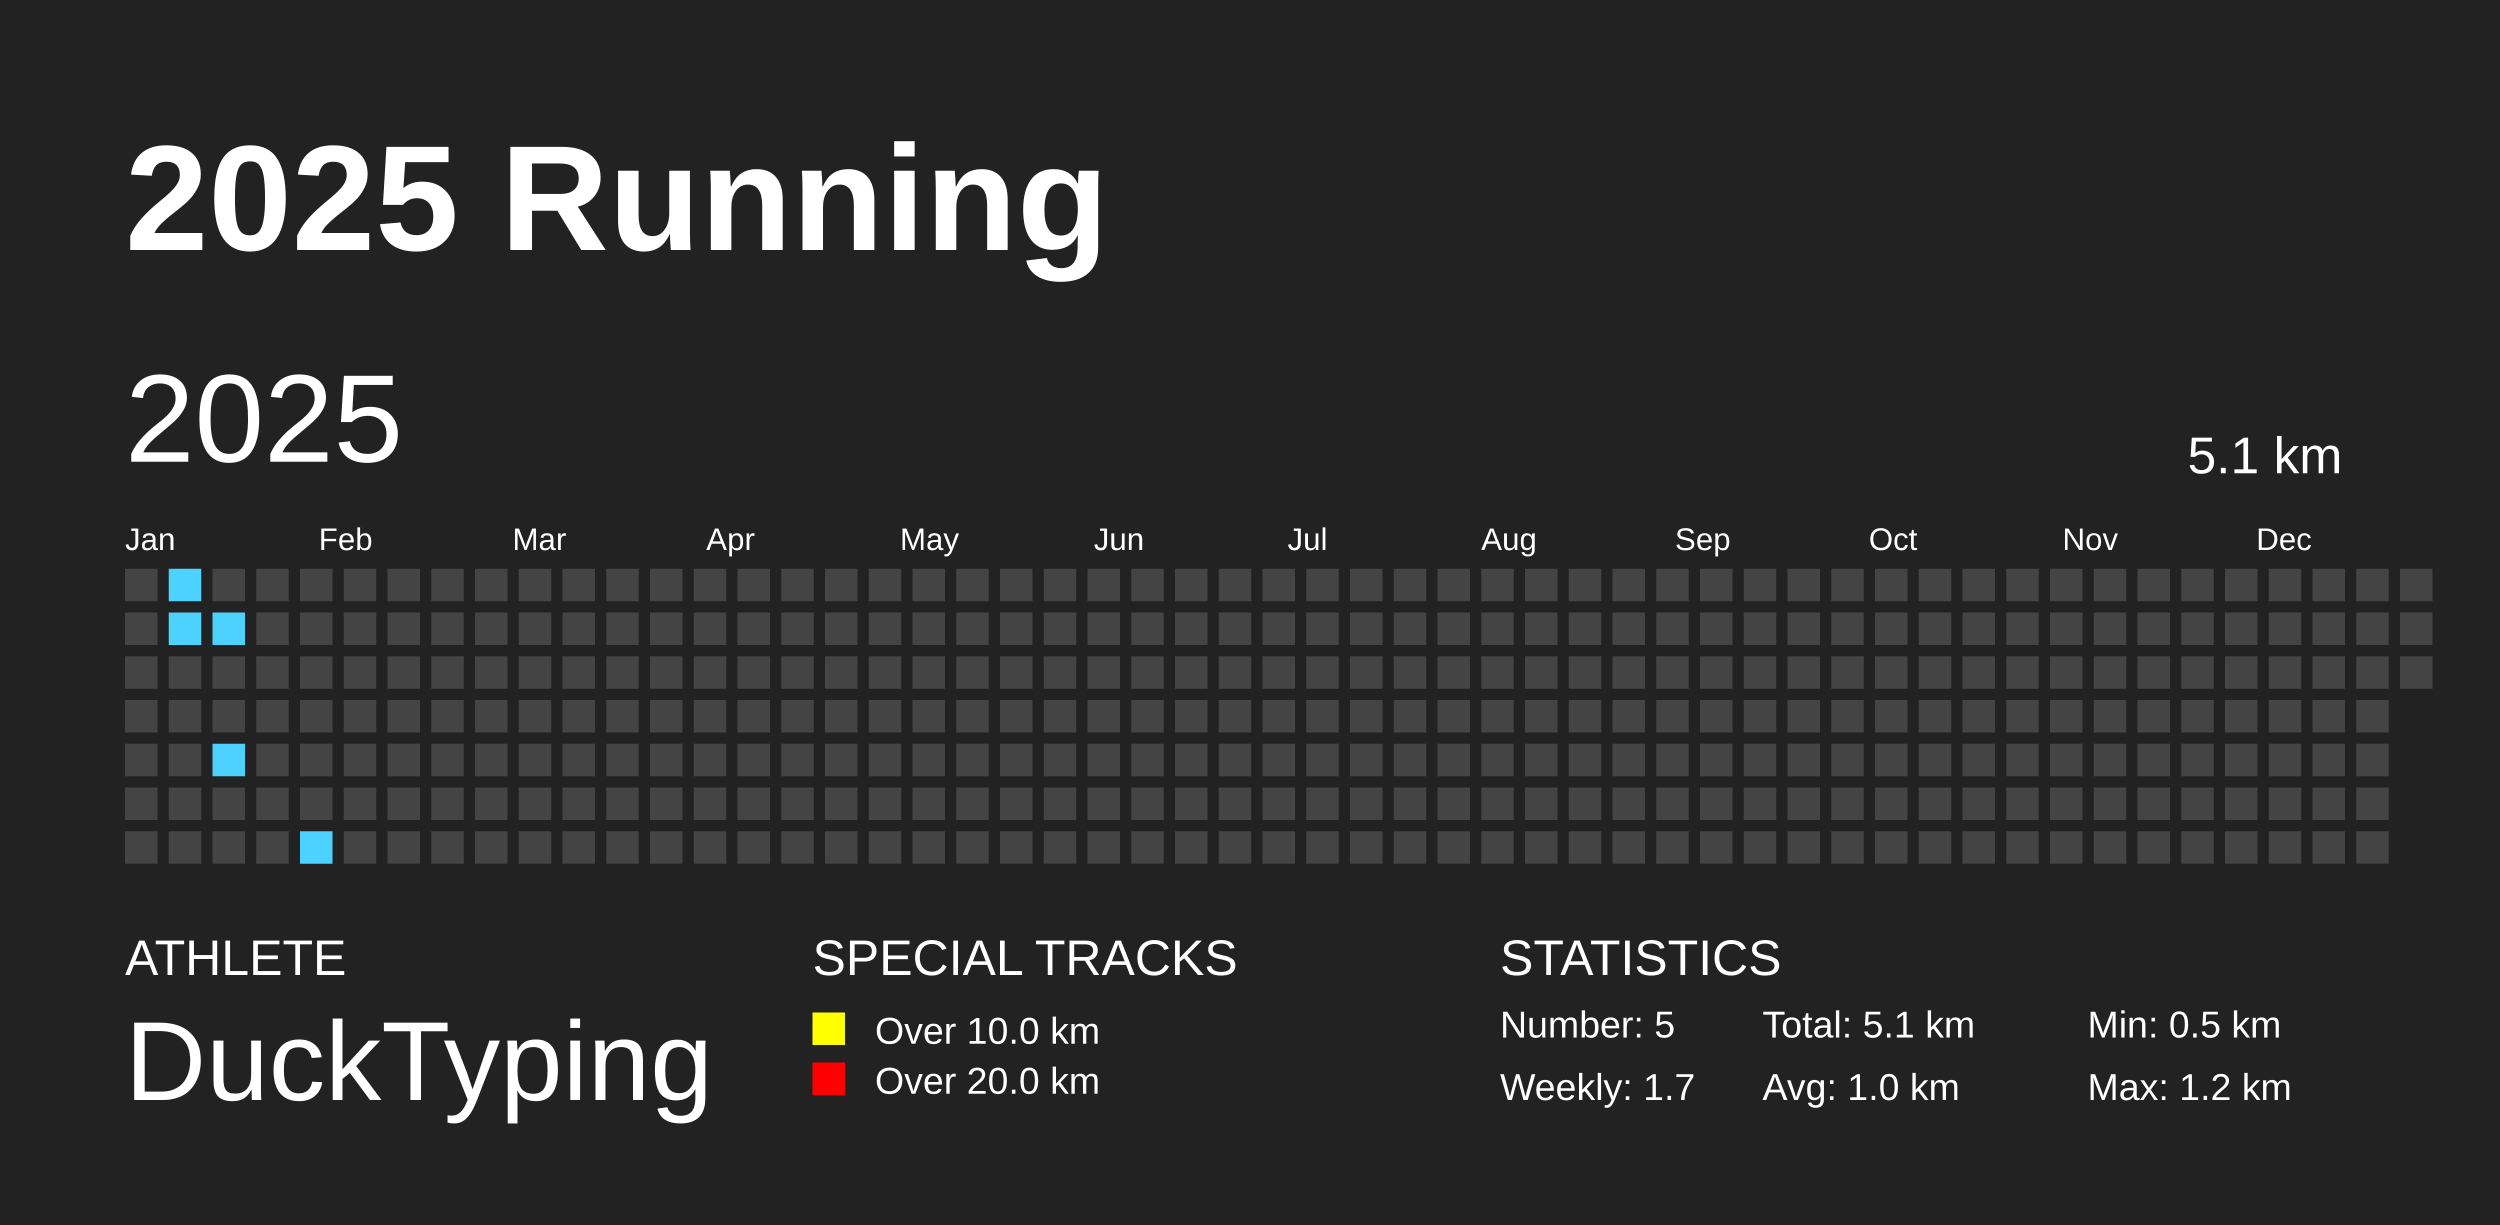
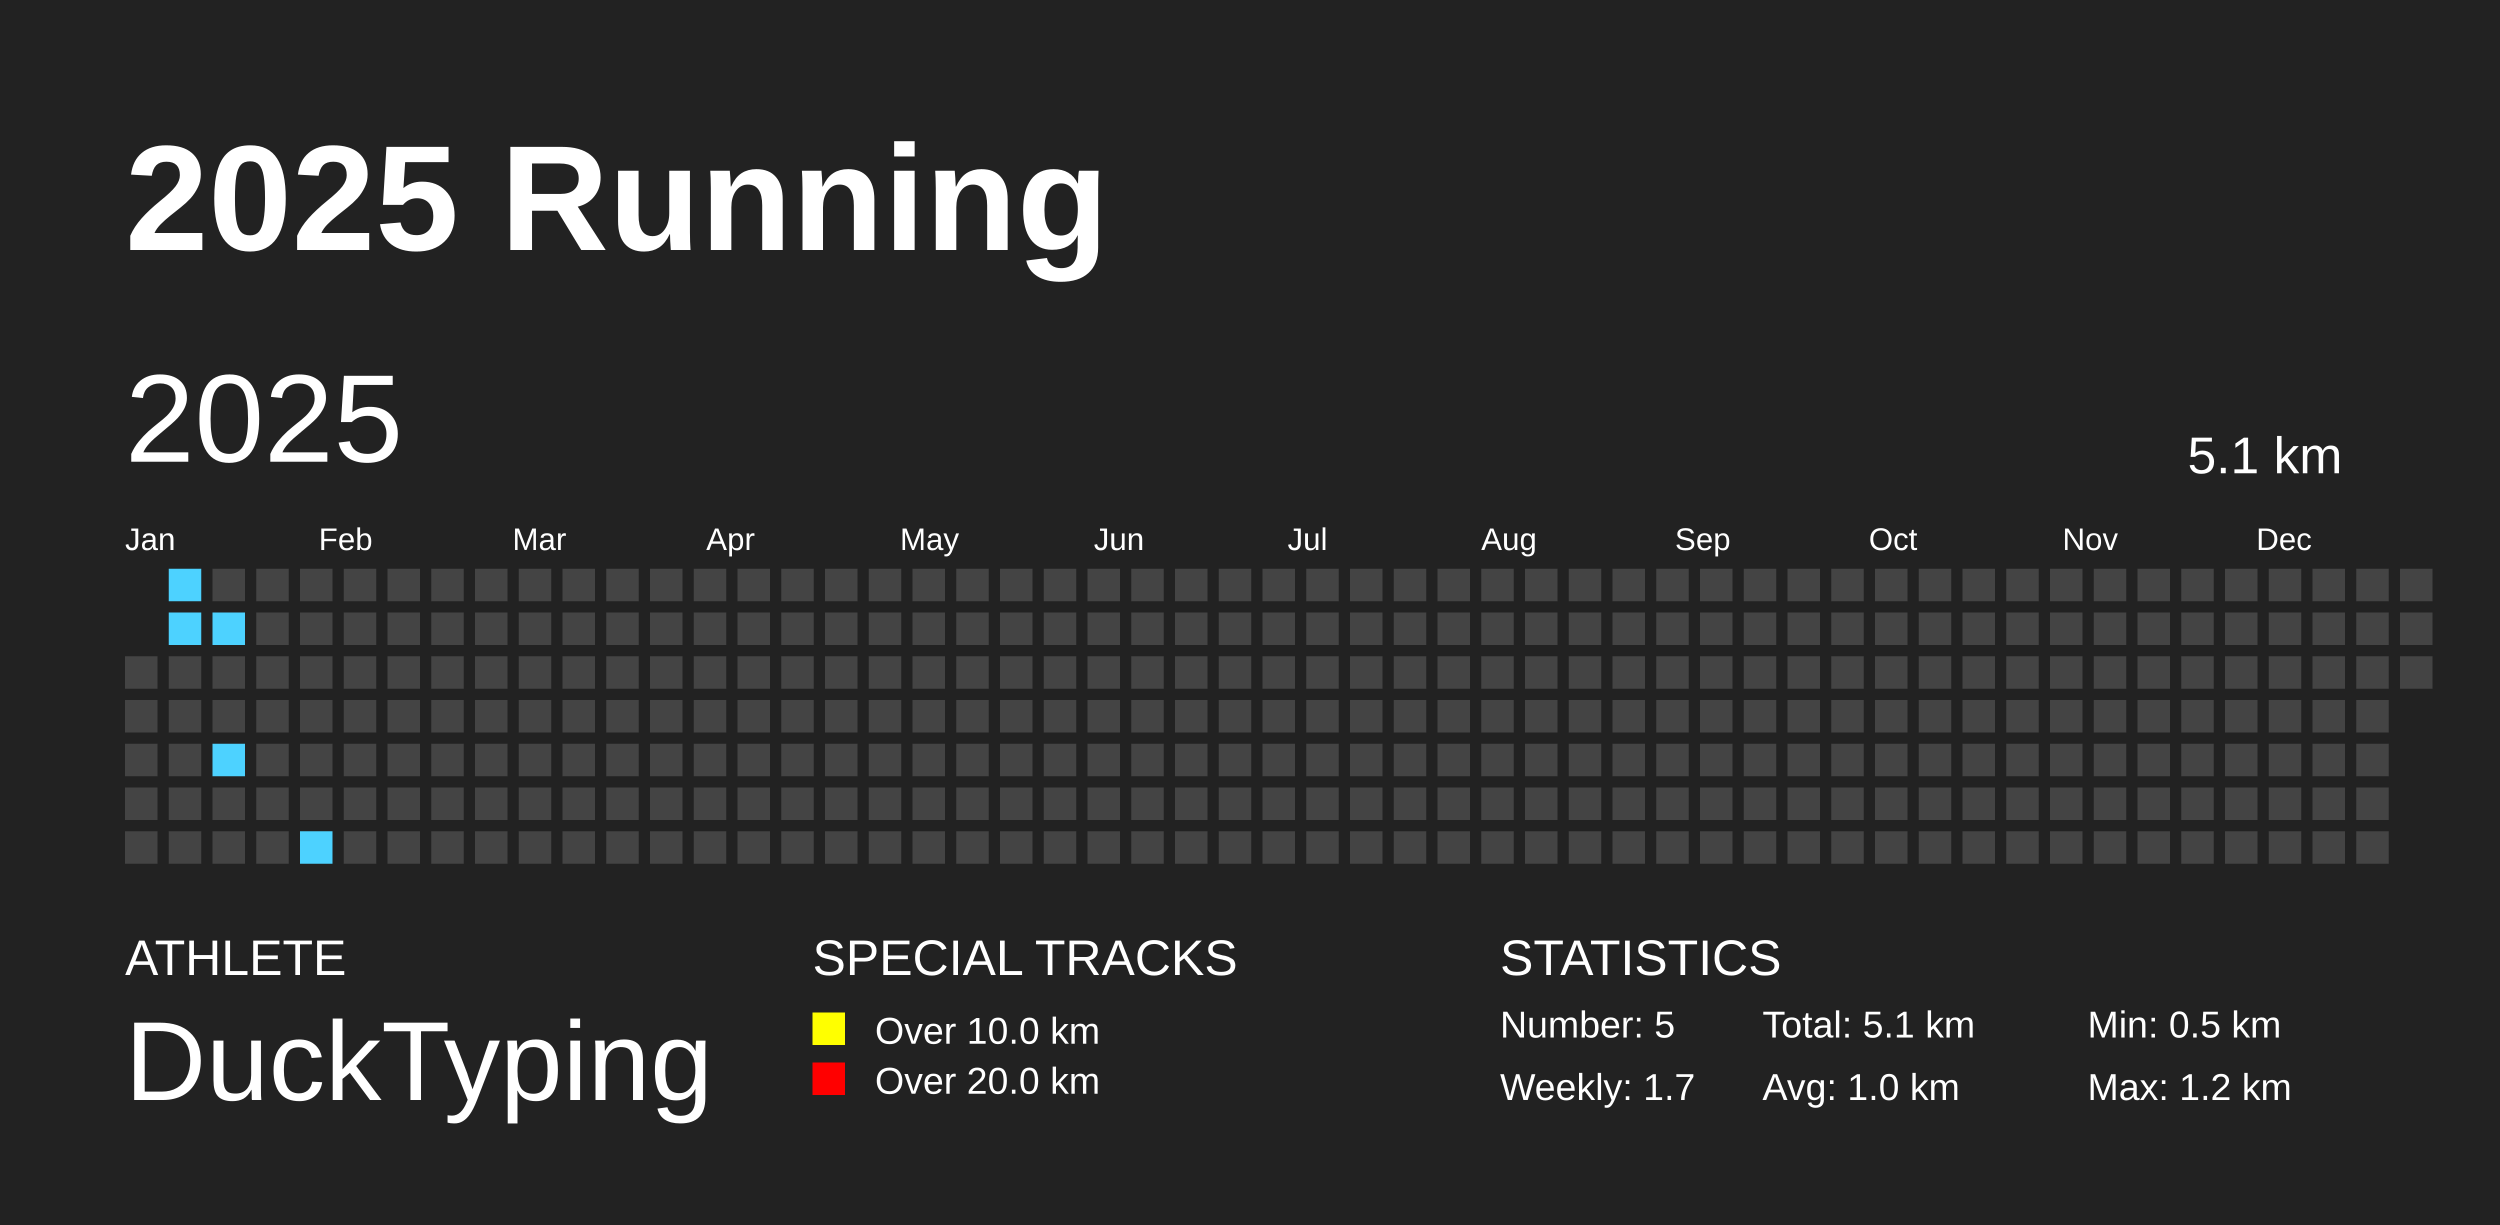
<svg xmlns="http://www.w3.org/2000/svg" baseProfile="full" height="98mm" version="1.1" viewBox="0,0,200,98" width="200mm">
  <defs />
  <rect fill="#222222" height="98" width="200" x="0" y="0" />
  <text fill="#FFFFFF" style="font-size:12px; font-family:Arial; font-weight:bold;" x="10" y="20">2025 Running</text>
  <text fill="#FFFFFF" style="font-size:4px; font-family:Arial" x="10" y="78">ATHLETE</text>
  <text fill="#FFFFFF" style="font-size:9px; font-family:Arial" x="10" y="88">DuckTyping</text>
  <text fill="#FFFFFF" style="font-size:4px; font-family:Arial" x="65" y="78">SPECIAL TRACKS</text>
  <rect fill="yellow" height="2.6" width="2.6" x="65" y="81" />
  <text fill="#FFFFFF" style="font-size:3px; font-family:Arial" x="70" y="83.5">Over 10.0 km</text>
  <rect fill="red" height="2.6" width="2.6" x="65" y="85" />
  <text fill="#FFFFFF" style="font-size:3px; font-family:Arial" x="70" y="87.5">Over 20.0 km</text>
  <text fill="#FFFFFF" style="font-size:4px; font-family:Arial" x="120" y="78">STATISTICS</text>
  <text fill="#FFFFFF" style="font-size:3px; font-family:Arial" x="120" y="83">Number: 5</text>
  <text fill="#FFFFFF" style="font-size:3px; font-family:Arial" x="120" y="88">Weekly: 1.7</text>
  <text fill="#FFFFFF" style="font-size:3px; font-family:Arial" x="141" y="83">Total: 5.1 km</text>
  <text fill="#FFFFFF" style="font-size:3px; font-family:Arial" x="141" y="88">Avg: 1.0 km</text>
  <text fill="#FFFFFF" style="font-size:3px; font-family:Arial" x="167" y="83">Min: 0.5 km</text>
  <text fill="#FFFFFF" style="font-size:3px; font-family:Arial" x="167" y="88">Max: 1.2 km</text>
  <text dominant-baseline="hanging" fill="#FFFFFF" style="font-size:10.0px; font-family:Arial;" x="10" y="30">2025</text>
  <text dominant-baseline="hanging" fill="#FFFFFF" style="font-size:4.125px; font-family:Arial;" x="175" y="35">5.1 km</text>
  <text fill="#FFFFFF" style="font-size:2.5px; font-family:Arial" x="10.0" y="44">Jan</text>
  <text fill="#FFFFFF" style="font-size:2.5px; font-family:Arial" x="25.5" y="44">Feb</text>
  <text fill="#FFFFFF" style="font-size:2.5px; font-family:Arial" x="41.0" y="44">Mar</text>
  <text fill="#FFFFFF" style="font-size:2.5px; font-family:Arial" x="56.5" y="44">Apr</text>
  <text fill="#FFFFFF" style="font-size:2.5px; font-family:Arial" x="72.0" y="44">May</text>
  <text fill="#FFFFFF" style="font-size:2.5px; font-family:Arial" x="87.5" y="44">Jun</text>
  <text fill="#FFFFFF" style="font-size:2.5px; font-family:Arial" x="103.0" y="44">Jul</text>
  <text fill="#FFFFFF" style="font-size:2.5px; font-family:Arial" x="118.5" y="44">Aug</text>
  <text fill="#FFFFFF" style="font-size:2.5px; font-family:Arial" x="134.0" y="44">Sep</text>
  <text fill="#FFFFFF" style="font-size:2.5px; font-family:Arial" x="149.5" y="44">Oct</text>
  <text fill="#FFFFFF" style="font-size:2.5px; font-family:Arial" x="165.0" y="44">Nov</text>
  <text fill="#FFFFFF" style="font-size:2.5px; font-family:Arial" x="180.5" y="44">Dec</text>
-   <rect fill="#444444" height="2.6" width="2.6" x="10.0" y="45.5" />
-   <rect fill="#444444" height="2.6" width="2.6" x="10.0" y="49.0" />
  <rect fill="#444444" height="2.6" width="2.6" x="10.0" y="52.5" />
  <rect fill="#444444" height="2.6" width="2.6" x="10.0" y="56.0" />
  <rect fill="#444444" height="2.6" width="2.6" x="10.0" y="59.5" />
  <rect fill="#444444" height="2.6" width="2.6" x="10.0" y="63.0" />
  <rect fill="#444444" height="2.6" width="2.6" x="10.0" y="66.5" />
  <rect fill="#4DD2FF" height="2.6" width="2.6" x="13.5" y="45.5" />
  <rect fill="#4DD2FF" height="2.6" width="2.6" x="13.5" y="49.0" />
  <rect fill="#444444" height="2.6" width="2.6" x="13.5" y="52.5" />
  <rect fill="#444444" height="2.6" width="2.6" x="13.5" y="56.0" />
  <rect fill="#444444" height="2.6" width="2.6" x="13.5" y="59.5" />
  <rect fill="#444444" height="2.6" width="2.6" x="13.5" y="63.0" />
  <rect fill="#444444" height="2.6" width="2.6" x="13.5" y="66.5" />
  <rect fill="#444444" height="2.6" width="2.6" x="17.0" y="45.5" />
  <rect fill="#4DD2FF" height="2.6" width="2.6" x="17.0" y="49.0" />
  <rect fill="#444444" height="2.6" width="2.6" x="17.0" y="52.5" />
  <rect fill="#444444" height="2.6" width="2.6" x="17.0" y="56.0" />
  <rect fill="#4DD2FF" height="2.6" width="2.6" x="17.0" y="59.5" />
  <rect fill="#444444" height="2.6" width="2.6" x="17.0" y="63.0" />
  <rect fill="#444444" height="2.6" width="2.6" x="17.0" y="66.5" />
  <rect fill="#444444" height="2.6" width="2.6" x="20.5" y="45.5" />
  <rect fill="#444444" height="2.6" width="2.6" x="20.5" y="49.0" />
  <rect fill="#444444" height="2.6" width="2.6" x="20.5" y="52.5" />
  <rect fill="#444444" height="2.6" width="2.6" x="20.5" y="56.0" />
  <rect fill="#444444" height="2.6" width="2.6" x="20.5" y="59.5" />
  <rect fill="#444444" height="2.6" width="2.6" x="20.5" y="63.0" />
  <rect fill="#444444" height="2.6" width="2.6" x="20.5" y="66.5" />
  <rect fill="#444444" height="2.6" width="2.6" x="24.0" y="45.5" />
  <rect fill="#444444" height="2.6" width="2.6" x="24.0" y="49.0" />
  <rect fill="#444444" height="2.6" width="2.6" x="24.0" y="52.5" />
  <rect fill="#444444" height="2.6" width="2.6" x="24.0" y="56.0" />
  <rect fill="#444444" height="2.6" width="2.6" x="24.0" y="59.5" />
  <rect fill="#444444" height="2.6" width="2.6" x="24.0" y="63.0" />
  <rect fill="#4DD2FF" height="2.6" width="2.6" x="24.0" y="66.5" />
  <rect fill="#444444" height="2.6" width="2.6" x="27.5" y="45.5" />
  <rect fill="#444444" height="2.6" width="2.6" x="27.5" y="49.0" />
  <rect fill="#444444" height="2.6" width="2.6" x="27.5" y="52.5" />
  <rect fill="#444444" height="2.6" width="2.6" x="27.5" y="56.0" />
  <rect fill="#444444" height="2.6" width="2.6" x="27.5" y="59.5" />
  <rect fill="#444444" height="2.6" width="2.6" x="27.5" y="63.0" />
  <rect fill="#444444" height="2.6" width="2.6" x="27.5" y="66.5" />
  <rect fill="#444444" height="2.6" width="2.6" x="31.0" y="45.5" />
  <rect fill="#444444" height="2.6" width="2.6" x="31.0" y="49.0" />
  <rect fill="#444444" height="2.6" width="2.6" x="31.0" y="52.5" />
  <rect fill="#444444" height="2.6" width="2.6" x="31.0" y="56.0" />
  <rect fill="#444444" height="2.6" width="2.6" x="31.0" y="59.5" />
  <rect fill="#444444" height="2.6" width="2.6" x="31.0" y="63.0" />
  <rect fill="#444444" height="2.6" width="2.6" x="31.0" y="66.5" />
  <rect fill="#444444" height="2.6" width="2.6" x="34.5" y="45.5" />
  <rect fill="#444444" height="2.6" width="2.6" x="34.5" y="49.0" />
  <rect fill="#444444" height="2.6" width="2.6" x="34.5" y="52.5" />
  <rect fill="#444444" height="2.6" width="2.6" x="34.5" y="56.0" />
  <rect fill="#444444" height="2.6" width="2.6" x="34.5" y="59.5" />
  <rect fill="#444444" height="2.6" width="2.6" x="34.5" y="63.0" />
  <rect fill="#444444" height="2.6" width="2.6" x="34.5" y="66.5" />
  <rect fill="#444444" height="2.6" width="2.6" x="38.0" y="45.5" />
  <rect fill="#444444" height="2.6" width="2.6" x="38.0" y="49.0" />
  <rect fill="#444444" height="2.6" width="2.6" x="38.0" y="52.5" />
  <rect fill="#444444" height="2.6" width="2.6" x="38.0" y="56.0" />
  <rect fill="#444444" height="2.6" width="2.6" x="38.0" y="59.5" />
  <rect fill="#444444" height="2.6" width="2.6" x="38.0" y="63.0" />
  <rect fill="#444444" height="2.6" width="2.6" x="38.0" y="66.5" />
  <rect fill="#444444" height="2.6" width="2.6" x="41.5" y="45.5" />
  <rect fill="#444444" height="2.6" width="2.6" x="41.5" y="49.0" />
  <rect fill="#444444" height="2.6" width="2.6" x="41.5" y="52.5" />
  <rect fill="#444444" height="2.6" width="2.6" x="41.5" y="56.0" />
  <rect fill="#444444" height="2.6" width="2.6" x="41.5" y="59.5" />
  <rect fill="#444444" height="2.6" width="2.6" x="41.5" y="63.0" />
  <rect fill="#444444" height="2.6" width="2.6" x="41.5" y="66.5" />
  <rect fill="#444444" height="2.6" width="2.6" x="45.0" y="45.5" />
  <rect fill="#444444" height="2.6" width="2.6" x="45.0" y="49.0" />
  <rect fill="#444444" height="2.6" width="2.6" x="45.0" y="52.5" />
  <rect fill="#444444" height="2.6" width="2.6" x="45.0" y="56.0" />
  <rect fill="#444444" height="2.6" width="2.6" x="45.0" y="59.5" />
  <rect fill="#444444" height="2.6" width="2.6" x="45.0" y="63.0" />
  <rect fill="#444444" height="2.6" width="2.6" x="45.0" y="66.5" />
  <rect fill="#444444" height="2.6" width="2.6" x="48.5" y="45.5" />
  <rect fill="#444444" height="2.6" width="2.6" x="48.5" y="49.0" />
  <rect fill="#444444" height="2.6" width="2.6" x="48.5" y="52.5" />
  <rect fill="#444444" height="2.6" width="2.6" x="48.5" y="56.0" />
  <rect fill="#444444" height="2.6" width="2.6" x="48.5" y="59.5" />
  <rect fill="#444444" height="2.6" width="2.6" x="48.5" y="63.0" />
  <rect fill="#444444" height="2.6" width="2.6" x="48.5" y="66.5" />
  <rect fill="#444444" height="2.6" width="2.6" x="52.0" y="45.5" />
  <rect fill="#444444" height="2.6" width="2.6" x="52.0" y="49.0" />
  <rect fill="#444444" height="2.6" width="2.6" x="52.0" y="52.5" />
  <rect fill="#444444" height="2.6" width="2.6" x="52.0" y="56.0" />
  <rect fill="#444444" height="2.6" width="2.6" x="52.0" y="59.5" />
  <rect fill="#444444" height="2.6" width="2.6" x="52.0" y="63.0" />
  <rect fill="#444444" height="2.6" width="2.6" x="52.0" y="66.5" />
  <rect fill="#444444" height="2.6" width="2.6" x="55.5" y="45.5" />
  <rect fill="#444444" height="2.6" width="2.6" x="55.5" y="49.0" />
  <rect fill="#444444" height="2.6" width="2.6" x="55.5" y="52.5" />
  <rect fill="#444444" height="2.6" width="2.6" x="55.5" y="56.0" />
  <rect fill="#444444" height="2.6" width="2.6" x="55.5" y="59.5" />
  <rect fill="#444444" height="2.6" width="2.6" x="55.5" y="63.0" />
  <rect fill="#444444" height="2.6" width="2.6" x="55.5" y="66.5" />
  <rect fill="#444444" height="2.6" width="2.6" x="59.0" y="45.5" />
  <rect fill="#444444" height="2.6" width="2.6" x="59.0" y="49.0" />
  <rect fill="#444444" height="2.6" width="2.6" x="59.0" y="52.5" />
  <rect fill="#444444" height="2.6" width="2.6" x="59.0" y="56.0" />
  <rect fill="#444444" height="2.6" width="2.6" x="59.0" y="59.5" />
  <rect fill="#444444" height="2.6" width="2.6" x="59.0" y="63.0" />
  <rect fill="#444444" height="2.6" width="2.6" x="59.0" y="66.5" />
  <rect fill="#444444" height="2.6" width="2.6" x="62.5" y="45.5" />
  <rect fill="#444444" height="2.6" width="2.6" x="62.5" y="49.0" />
  <rect fill="#444444" height="2.6" width="2.6" x="62.5" y="52.5" />
  <rect fill="#444444" height="2.6" width="2.6" x="62.5" y="56.0" />
  <rect fill="#444444" height="2.6" width="2.6" x="62.5" y="59.5" />
  <rect fill="#444444" height="2.6" width="2.6" x="62.5" y="63.0" />
  <rect fill="#444444" height="2.6" width="2.6" x="62.5" y="66.5" />
  <rect fill="#444444" height="2.6" width="2.6" x="66.0" y="45.5" />
  <rect fill="#444444" height="2.6" width="2.6" x="66.0" y="49.0" />
  <rect fill="#444444" height="2.6" width="2.6" x="66.0" y="52.5" />
  <rect fill="#444444" height="2.6" width="2.6" x="66.0" y="56.0" />
  <rect fill="#444444" height="2.6" width="2.6" x="66.0" y="59.5" />
  <rect fill="#444444" height="2.6" width="2.6" x="66.0" y="63.0" />
  <rect fill="#444444" height="2.6" width="2.6" x="66.0" y="66.5" />
  <rect fill="#444444" height="2.6" width="2.6" x="69.5" y="45.5" />
  <rect fill="#444444" height="2.6" width="2.6" x="69.5" y="49.0" />
  <rect fill="#444444" height="2.6" width="2.6" x="69.5" y="52.5" />
  <rect fill="#444444" height="2.6" width="2.6" x="69.5" y="56.0" />
  <rect fill="#444444" height="2.6" width="2.6" x="69.5" y="59.5" />
  <rect fill="#444444" height="2.6" width="2.6" x="69.5" y="63.0" />
  <rect fill="#444444" height="2.6" width="2.6" x="69.5" y="66.5" />
  <rect fill="#444444" height="2.6" width="2.6" x="73.0" y="45.5" />
  <rect fill="#444444" height="2.6" width="2.6" x="73.0" y="49.0" />
  <rect fill="#444444" height="2.6" width="2.6" x="73.0" y="52.5" />
  <rect fill="#444444" height="2.6" width="2.6" x="73.0" y="56.0" />
  <rect fill="#444444" height="2.6" width="2.6" x="73.0" y="59.5" />
  <rect fill="#444444" height="2.6" width="2.6" x="73.0" y="63.0" />
  <rect fill="#444444" height="2.6" width="2.6" x="73.0" y="66.5" />
  <rect fill="#444444" height="2.6" width="2.6" x="76.5" y="45.5" />
  <rect fill="#444444" height="2.6" width="2.6" x="76.5" y="49.0" />
  <rect fill="#444444" height="2.6" width="2.6" x="76.5" y="52.5" />
  <rect fill="#444444" height="2.6" width="2.6" x="76.5" y="56.0" />
  <rect fill="#444444" height="2.6" width="2.6" x="76.5" y="59.5" />
  <rect fill="#444444" height="2.6" width="2.6" x="76.5" y="63.0" />
  <rect fill="#444444" height="2.6" width="2.6" x="76.5" y="66.5" />
  <rect fill="#444444" height="2.6" width="2.6" x="80.0" y="45.5" />
  <rect fill="#444444" height="2.6" width="2.6" x="80.0" y="49.0" />
  <rect fill="#444444" height="2.6" width="2.6" x="80.0" y="52.5" />
  <rect fill="#444444" height="2.6" width="2.6" x="80.0" y="56.0" />
  <rect fill="#444444" height="2.6" width="2.6" x="80.0" y="59.5" />
  <rect fill="#444444" height="2.6" width="2.6" x="80.0" y="63.0" />
  <rect fill="#444444" height="2.6" width="2.6" x="80.0" y="66.5" />
  <rect fill="#444444" height="2.6" width="2.6" x="83.5" y="45.5" />
  <rect fill="#444444" height="2.6" width="2.6" x="83.5" y="49.0" />
  <rect fill="#444444" height="2.6" width="2.6" x="83.5" y="52.5" />
  <rect fill="#444444" height="2.6" width="2.6" x="83.5" y="56.0" />
  <rect fill="#444444" height="2.6" width="2.6" x="83.5" y="59.5" />
  <rect fill="#444444" height="2.6" width="2.6" x="83.5" y="63.0" />
  <rect fill="#444444" height="2.6" width="2.6" x="83.5" y="66.5" />
  <rect fill="#444444" height="2.6" width="2.6" x="87.0" y="45.5" />
  <rect fill="#444444" height="2.6" width="2.6" x="87.0" y="49.0" />
  <rect fill="#444444" height="2.6" width="2.6" x="87.0" y="52.5" />
  <rect fill="#444444" height="2.6" width="2.6" x="87.0" y="56.0" />
  <rect fill="#444444" height="2.6" width="2.6" x="87.0" y="59.5" />
  <rect fill="#444444" height="2.6" width="2.6" x="87.0" y="63.0" />
  <rect fill="#444444" height="2.6" width="2.6" x="87.0" y="66.5" />
  <rect fill="#444444" height="2.6" width="2.6" x="90.5" y="45.5" />
  <rect fill="#444444" height="2.6" width="2.6" x="90.5" y="49.0" />
  <rect fill="#444444" height="2.6" width="2.6" x="90.5" y="52.5" />
  <rect fill="#444444" height="2.6" width="2.6" x="90.5" y="56.0" />
  <rect fill="#444444" height="2.6" width="2.6" x="90.5" y="59.5" />
  <rect fill="#444444" height="2.6" width="2.6" x="90.5" y="63.0" />
  <rect fill="#444444" height="2.6" width="2.6" x="90.5" y="66.5" />
  <rect fill="#444444" height="2.6" width="2.6" x="94.0" y="45.5" />
  <rect fill="#444444" height="2.6" width="2.6" x="94.0" y="49.0" />
  <rect fill="#444444" height="2.6" width="2.6" x="94.0" y="52.5" />
  <rect fill="#444444" height="2.6" width="2.6" x="94.0" y="56.0" />
  <rect fill="#444444" height="2.6" width="2.6" x="94.0" y="59.5" />
  <rect fill="#444444" height="2.6" width="2.6" x="94.0" y="63.0" />
  <rect fill="#444444" height="2.6" width="2.6" x="94.0" y="66.5" />
  <rect fill="#444444" height="2.6" width="2.6" x="97.5" y="45.5" />
  <rect fill="#444444" height="2.6" width="2.6" x="97.5" y="49.0" />
  <rect fill="#444444" height="2.6" width="2.6" x="97.5" y="52.5" />
  <rect fill="#444444" height="2.6" width="2.6" x="97.5" y="56.0" />
  <rect fill="#444444" height="2.6" width="2.6" x="97.5" y="59.5" />
  <rect fill="#444444" height="2.6" width="2.6" x="97.5" y="63.0" />
  <rect fill="#444444" height="2.6" width="2.6" x="97.5" y="66.5" />
  <rect fill="#444444" height="2.6" width="2.6" x="101.0" y="45.5" />
  <rect fill="#444444" height="2.6" width="2.6" x="101.0" y="49.0" />
  <rect fill="#444444" height="2.6" width="2.6" x="101.0" y="52.5" />
  <rect fill="#444444" height="2.6" width="2.6" x="101.0" y="56.0" />
  <rect fill="#444444" height="2.6" width="2.6" x="101.0" y="59.5" />
  <rect fill="#444444" height="2.6" width="2.6" x="101.0" y="63.0" />
  <rect fill="#444444" height="2.6" width="2.6" x="101.0" y="66.5" />
  <rect fill="#444444" height="2.6" width="2.6" x="104.5" y="45.5" />
  <rect fill="#444444" height="2.6" width="2.6" x="104.5" y="49.0" />
  <rect fill="#444444" height="2.6" width="2.6" x="104.5" y="52.5" />
  <rect fill="#444444" height="2.6" width="2.6" x="104.5" y="56.0" />
  <rect fill="#444444" height="2.6" width="2.6" x="104.5" y="59.5" />
  <rect fill="#444444" height="2.6" width="2.6" x="104.5" y="63.0" />
  <rect fill="#444444" height="2.6" width="2.6" x="104.5" y="66.5" />
  <rect fill="#444444" height="2.6" width="2.6" x="108.0" y="45.5" />
  <rect fill="#444444" height="2.6" width="2.6" x="108.0" y="49.0" />
  <rect fill="#444444" height="2.6" width="2.6" x="108.0" y="52.5" />
  <rect fill="#444444" height="2.6" width="2.6" x="108.0" y="56.0" />
  <rect fill="#444444" height="2.6" width="2.6" x="108.0" y="59.5" />
  <rect fill="#444444" height="2.6" width="2.6" x="108.0" y="63.0" />
  <rect fill="#444444" height="2.6" width="2.6" x="108.0" y="66.5" />
  <rect fill="#444444" height="2.6" width="2.6" x="111.5" y="45.5" />
  <rect fill="#444444" height="2.6" width="2.6" x="111.5" y="49.0" />
  <rect fill="#444444" height="2.6" width="2.6" x="111.5" y="52.5" />
  <rect fill="#444444" height="2.6" width="2.6" x="111.5" y="56.0" />
  <rect fill="#444444" height="2.6" width="2.6" x="111.5" y="59.5" />
  <rect fill="#444444" height="2.6" width="2.6" x="111.5" y="63.0" />
  <rect fill="#444444" height="2.6" width="2.6" x="111.5" y="66.5" />
  <rect fill="#444444" height="2.6" width="2.6" x="115.0" y="45.5" />
  <rect fill="#444444" height="2.6" width="2.6" x="115.0" y="49.0" />
  <rect fill="#444444" height="2.6" width="2.6" x="115.0" y="52.5" />
  <rect fill="#444444" height="2.6" width="2.6" x="115.0" y="56.0" />
  <rect fill="#444444" height="2.6" width="2.6" x="115.0" y="59.5" />
  <rect fill="#444444" height="2.6" width="2.6" x="115.0" y="63.0" />
  <rect fill="#444444" height="2.6" width="2.6" x="115.0" y="66.5" />
  <rect fill="#444444" height="2.6" width="2.6" x="118.5" y="45.5" />
  <rect fill="#444444" height="2.6" width="2.6" x="118.5" y="49.0" />
  <rect fill="#444444" height="2.6" width="2.6" x="118.5" y="52.5" />
  <rect fill="#444444" height="2.6" width="2.6" x="118.5" y="56.0" />
  <rect fill="#444444" height="2.6" width="2.6" x="118.5" y="59.5" />
  <rect fill="#444444" height="2.6" width="2.6" x="118.5" y="63.0" />
  <rect fill="#444444" height="2.6" width="2.6" x="118.5" y="66.5" />
  <rect fill="#444444" height="2.6" width="2.6" x="122.0" y="45.5" />
  <rect fill="#444444" height="2.6" width="2.6" x="122.0" y="49.0" />
  <rect fill="#444444" height="2.6" width="2.6" x="122.0" y="52.5" />
  <rect fill="#444444" height="2.6" width="2.6" x="122.0" y="56.0" />
  <rect fill="#444444" height="2.6" width="2.6" x="122.0" y="59.5" />
  <rect fill="#444444" height="2.6" width="2.6" x="122.0" y="63.0" />
  <rect fill="#444444" height="2.6" width="2.6" x="122.0" y="66.5" />
  <rect fill="#444444" height="2.6" width="2.6" x="125.5" y="45.5" />
  <rect fill="#444444" height="2.6" width="2.6" x="125.5" y="49.0" />
  <rect fill="#444444" height="2.6" width="2.6" x="125.5" y="52.5" />
  <rect fill="#444444" height="2.6" width="2.6" x="125.5" y="56.0" />
  <rect fill="#444444" height="2.6" width="2.6" x="125.5" y="59.5" />
  <rect fill="#444444" height="2.6" width="2.6" x="125.5" y="63.0" />
  <rect fill="#444444" height="2.6" width="2.6" x="125.5" y="66.5" />
  <rect fill="#444444" height="2.6" width="2.6" x="129.0" y="45.5" />
  <rect fill="#444444" height="2.6" width="2.6" x="129.0" y="49.0" />
  <rect fill="#444444" height="2.6" width="2.6" x="129.0" y="52.5" />
  <rect fill="#444444" height="2.6" width="2.6" x="129.0" y="56.0" />
  <rect fill="#444444" height="2.6" width="2.6" x="129.0" y="59.5" />
  <rect fill="#444444" height="2.6" width="2.6" x="129.0" y="63.0" />
  <rect fill="#444444" height="2.6" width="2.6" x="129.0" y="66.5" />
  <rect fill="#444444" height="2.6" width="2.6" x="132.5" y="45.5" />
  <rect fill="#444444" height="2.6" width="2.6" x="132.5" y="49.0" />
  <rect fill="#444444" height="2.6" width="2.6" x="132.5" y="52.5" />
  <rect fill="#444444" height="2.6" width="2.6" x="132.5" y="56.0" />
  <rect fill="#444444" height="2.6" width="2.6" x="132.5" y="59.5" />
  <rect fill="#444444" height="2.6" width="2.6" x="132.5" y="63.0" />
  <rect fill="#444444" height="2.6" width="2.6" x="132.5" y="66.5" />
  <rect fill="#444444" height="2.6" width="2.6" x="136.0" y="45.5" />
  <rect fill="#444444" height="2.6" width="2.6" x="136.0" y="49.0" />
  <rect fill="#444444" height="2.6" width="2.6" x="136.0" y="52.5" />
  <rect fill="#444444" height="2.6" width="2.6" x="136.0" y="56.0" />
  <rect fill="#444444" height="2.6" width="2.6" x="136.0" y="59.5" />
  <rect fill="#444444" height="2.6" width="2.6" x="136.0" y="63.0" />
  <rect fill="#444444" height="2.6" width="2.6" x="136.0" y="66.5" />
  <rect fill="#444444" height="2.6" width="2.6" x="139.5" y="45.5" />
  <rect fill="#444444" height="2.6" width="2.6" x="139.5" y="49.0" />
  <rect fill="#444444" height="2.6" width="2.6" x="139.5" y="52.5" />
  <rect fill="#444444" height="2.6" width="2.6" x="139.5" y="56.0" />
  <rect fill="#444444" height="2.6" width="2.6" x="139.5" y="59.5" />
  <rect fill="#444444" height="2.6" width="2.6" x="139.5" y="63.0" />
  <rect fill="#444444" height="2.6" width="2.6" x="139.5" y="66.5" />
  <rect fill="#444444" height="2.6" width="2.6" x="143.0" y="45.5" />
  <rect fill="#444444" height="2.6" width="2.6" x="143.0" y="49.0" />
  <rect fill="#444444" height="2.6" width="2.6" x="143.0" y="52.5" />
  <rect fill="#444444" height="2.6" width="2.6" x="143.0" y="56.0" />
  <rect fill="#444444" height="2.6" width="2.6" x="143.0" y="59.5" />
  <rect fill="#444444" height="2.6" width="2.6" x="143.0" y="63.0" />
  <rect fill="#444444" height="2.6" width="2.6" x="143.0" y="66.5" />
  <rect fill="#444444" height="2.6" width="2.6" x="146.5" y="45.5" />
  <rect fill="#444444" height="2.6" width="2.6" x="146.5" y="49.0" />
  <rect fill="#444444" height="2.6" width="2.6" x="146.5" y="52.5" />
  <rect fill="#444444" height="2.6" width="2.6" x="146.5" y="56.0" />
  <rect fill="#444444" height="2.6" width="2.6" x="146.5" y="59.5" />
  <rect fill="#444444" height="2.6" width="2.6" x="146.5" y="63.0" />
  <rect fill="#444444" height="2.6" width="2.6" x="146.5" y="66.5" />
  <rect fill="#444444" height="2.6" width="2.6" x="150.0" y="45.5" />
  <rect fill="#444444" height="2.6" width="2.6" x="150.0" y="49.0" />
  <rect fill="#444444" height="2.6" width="2.6" x="150.0" y="52.5" />
  <rect fill="#444444" height="2.6" width="2.6" x="150.0" y="56.0" />
  <rect fill="#444444" height="2.6" width="2.6" x="150.0" y="59.5" />
  <rect fill="#444444" height="2.6" width="2.6" x="150.0" y="63.0" />
  <rect fill="#444444" height="2.6" width="2.6" x="150.0" y="66.5" />
  <rect fill="#444444" height="2.6" width="2.6" x="153.5" y="45.5" />
  <rect fill="#444444" height="2.6" width="2.6" x="153.5" y="49.0" />
  <rect fill="#444444" height="2.6" width="2.6" x="153.5" y="52.5" />
  <rect fill="#444444" height="2.6" width="2.6" x="153.5" y="56.0" />
  <rect fill="#444444" height="2.6" width="2.6" x="153.5" y="59.5" />
  <rect fill="#444444" height="2.6" width="2.6" x="153.5" y="63.0" />
  <rect fill="#444444" height="2.6" width="2.6" x="153.5" y="66.5" />
  <rect fill="#444444" height="2.6" width="2.6" x="157.0" y="45.5" />
  <rect fill="#444444" height="2.6" width="2.6" x="157.0" y="49.0" />
  <rect fill="#444444" height="2.6" width="2.6" x="157.0" y="52.5" />
  <rect fill="#444444" height="2.6" width="2.6" x="157.0" y="56.0" />
  <rect fill="#444444" height="2.6" width="2.6" x="157.0" y="59.5" />
  <rect fill="#444444" height="2.6" width="2.6" x="157.0" y="63.0" />
  <rect fill="#444444" height="2.6" width="2.6" x="157.0" y="66.5" />
  <rect fill="#444444" height="2.6" width="2.6" x="160.5" y="45.5" />
  <rect fill="#444444" height="2.6" width="2.6" x="160.5" y="49.0" />
  <rect fill="#444444" height="2.6" width="2.6" x="160.5" y="52.5" />
  <rect fill="#444444" height="2.6" width="2.6" x="160.5" y="56.0" />
  <rect fill="#444444" height="2.6" width="2.6" x="160.5" y="59.5" />
  <rect fill="#444444" height="2.6" width="2.6" x="160.5" y="63.0" />
  <rect fill="#444444" height="2.6" width="2.6" x="160.5" y="66.5" />
  <rect fill="#444444" height="2.6" width="2.6" x="164.0" y="45.5" />
  <rect fill="#444444" height="2.6" width="2.6" x="164.0" y="49.0" />
  <rect fill="#444444" height="2.6" width="2.6" x="164.0" y="52.5" />
  <rect fill="#444444" height="2.6" width="2.6" x="164.0" y="56.0" />
  <rect fill="#444444" height="2.6" width="2.6" x="164.0" y="59.5" />
  <rect fill="#444444" height="2.6" width="2.6" x="164.0" y="63.0" />
  <rect fill="#444444" height="2.6" width="2.6" x="164.0" y="66.5" />
  <rect fill="#444444" height="2.6" width="2.6" x="167.5" y="45.5" />
  <rect fill="#444444" height="2.6" width="2.6" x="167.5" y="49.0" />
  <rect fill="#444444" height="2.6" width="2.6" x="167.5" y="52.5" />
  <rect fill="#444444" height="2.6" width="2.6" x="167.5" y="56.0" />
  <rect fill="#444444" height="2.6" width="2.6" x="167.5" y="59.5" />
  <rect fill="#444444" height="2.6" width="2.6" x="167.5" y="63.0" />
  <rect fill="#444444" height="2.6" width="2.6" x="167.5" y="66.5" />
  <rect fill="#444444" height="2.6" width="2.6" x="171.0" y="45.5" />
  <rect fill="#444444" height="2.6" width="2.6" x="171.0" y="49.0" />
  <rect fill="#444444" height="2.6" width="2.6" x="171.0" y="52.5" />
  <rect fill="#444444" height="2.6" width="2.6" x="171.0" y="56.0" />
  <rect fill="#444444" height="2.6" width="2.6" x="171.0" y="59.5" />
  <rect fill="#444444" height="2.6" width="2.6" x="171.0" y="63.0" />
  <rect fill="#444444" height="2.6" width="2.6" x="171.0" y="66.5" />
  <rect fill="#444444" height="2.6" width="2.6" x="174.5" y="45.5" />
  <rect fill="#444444" height="2.6" width="2.6" x="174.5" y="49.0" />
  <rect fill="#444444" height="2.6" width="2.6" x="174.5" y="52.5" />
  <rect fill="#444444" height="2.6" width="2.6" x="174.5" y="56.0" />
  <rect fill="#444444" height="2.6" width="2.6" x="174.5" y="59.5" />
  <rect fill="#444444" height="2.6" width="2.6" x="174.5" y="63.0" />
  <rect fill="#444444" height="2.6" width="2.6" x="174.5" y="66.5" />
  <rect fill="#444444" height="2.6" width="2.6" x="178.0" y="45.5" />
  <rect fill="#444444" height="2.6" width="2.6" x="178.0" y="49.0" />
  <rect fill="#444444" height="2.6" width="2.6" x="178.0" y="52.5" />
  <rect fill="#444444" height="2.6" width="2.6" x="178.0" y="56.0" />
  <rect fill="#444444" height="2.6" width="2.6" x="178.0" y="59.5" />
  <rect fill="#444444" height="2.6" width="2.6" x="178.0" y="63.0" />
  <rect fill="#444444" height="2.6" width="2.6" x="178.0" y="66.5" />
  <rect fill="#444444" height="2.6" width="2.6" x="181.5" y="45.5" />
  <rect fill="#444444" height="2.6" width="2.6" x="181.5" y="49.0" />
  <rect fill="#444444" height="2.6" width="2.6" x="181.5" y="52.5" />
  <rect fill="#444444" height="2.6" width="2.6" x="181.5" y="56.0" />
  <rect fill="#444444" height="2.6" width="2.6" x="181.5" y="59.5" />
  <rect fill="#444444" height="2.6" width="2.6" x="181.5" y="63.0" />
  <rect fill="#444444" height="2.6" width="2.6" x="181.5" y="66.5" />
  <rect fill="#444444" height="2.6" width="2.6" x="185.0" y="45.5" />
  <rect fill="#444444" height="2.6" width="2.6" x="185.0" y="49.0" />
  <rect fill="#444444" height="2.6" width="2.6" x="185.0" y="52.5" />
  <rect fill="#444444" height="2.6" width="2.6" x="185.0" y="56.0" />
  <rect fill="#444444" height="2.6" width="2.6" x="185.0" y="59.5" />
  <rect fill="#444444" height="2.6" width="2.6" x="185.0" y="63.0" />
  <rect fill="#444444" height="2.6" width="2.6" x="185.0" y="66.5" />
  <rect fill="#444444" height="2.6" width="2.6" x="188.5" y="45.5" />
  <rect fill="#444444" height="2.6" width="2.6" x="188.5" y="49.0" />
  <rect fill="#444444" height="2.6" width="2.6" x="188.5" y="52.5" />
  <rect fill="#444444" height="2.6" width="2.6" x="188.5" y="56.0" />
  <rect fill="#444444" height="2.6" width="2.6" x="188.5" y="59.5" />
  <rect fill="#444444" height="2.6" width="2.6" x="188.5" y="63.0" />
  <rect fill="#444444" height="2.6" width="2.6" x="188.5" y="66.5" />
  <rect fill="#444444" height="2.6" width="2.6" x="192.0" y="45.5" />
  <rect fill="#444444" height="2.6" width="2.6" x="192.0" y="49.0" />
  <rect fill="#444444" height="2.6" width="2.6" x="192.0" y="52.5" />
</svg>
